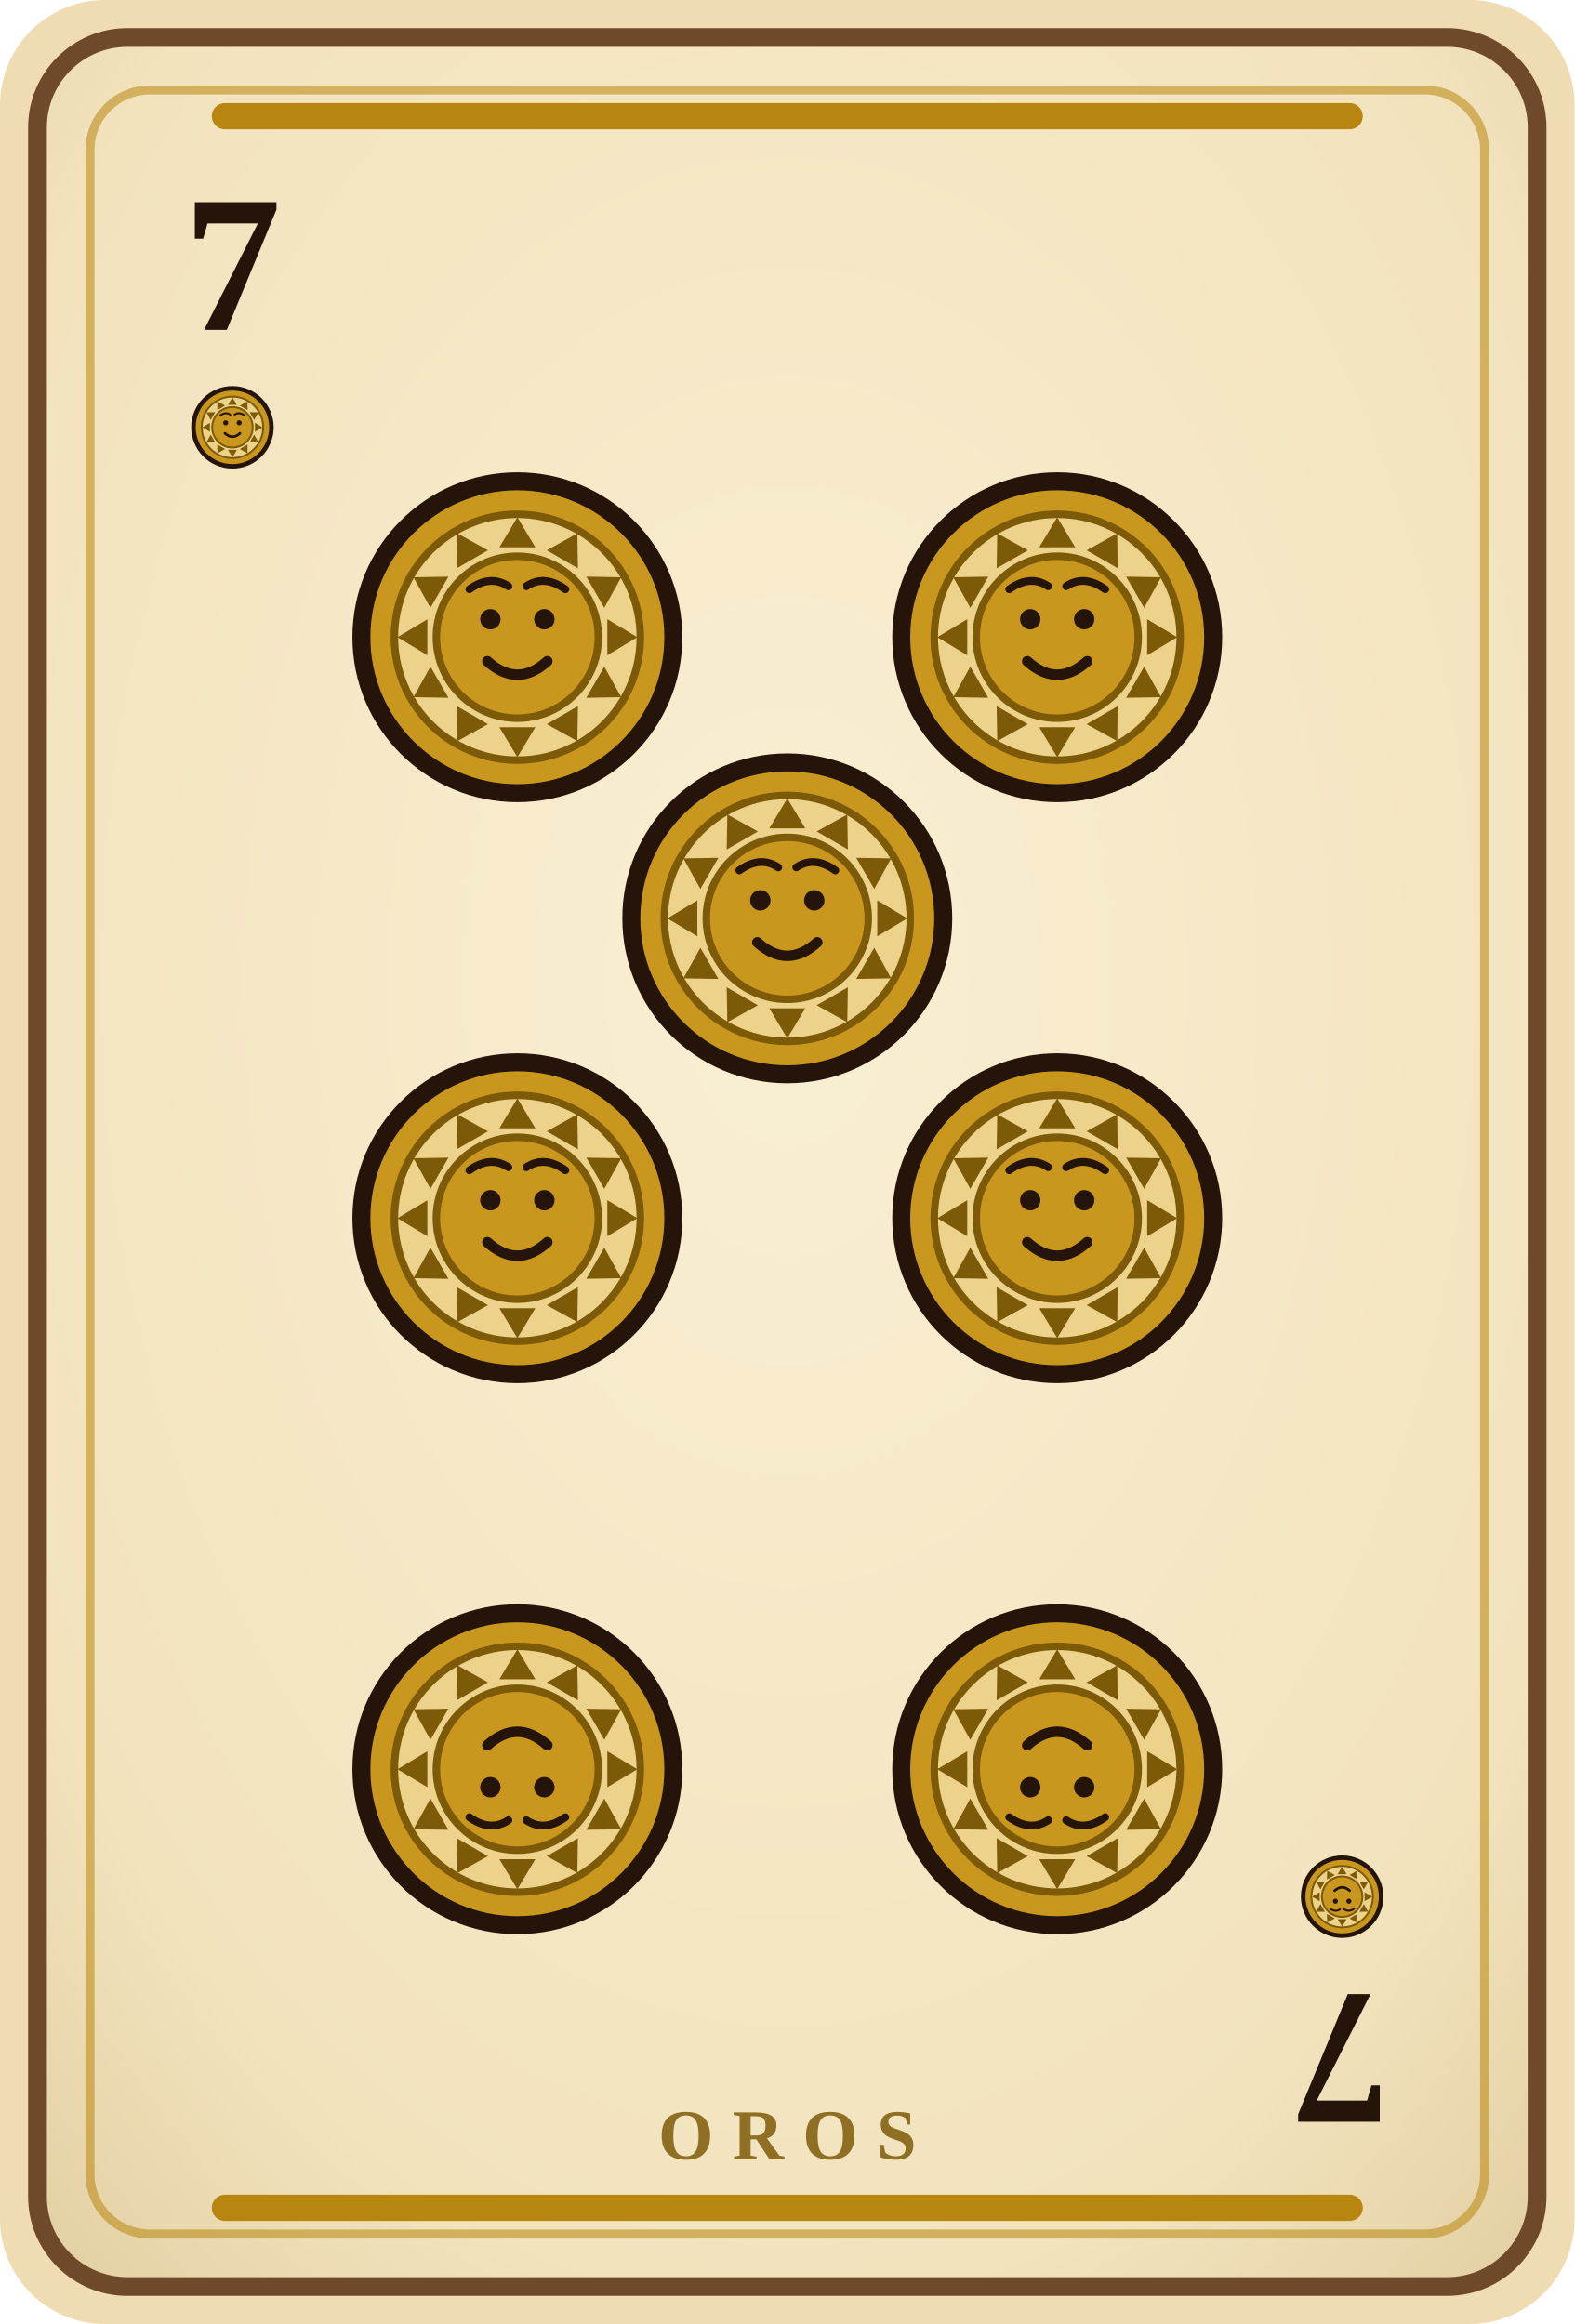
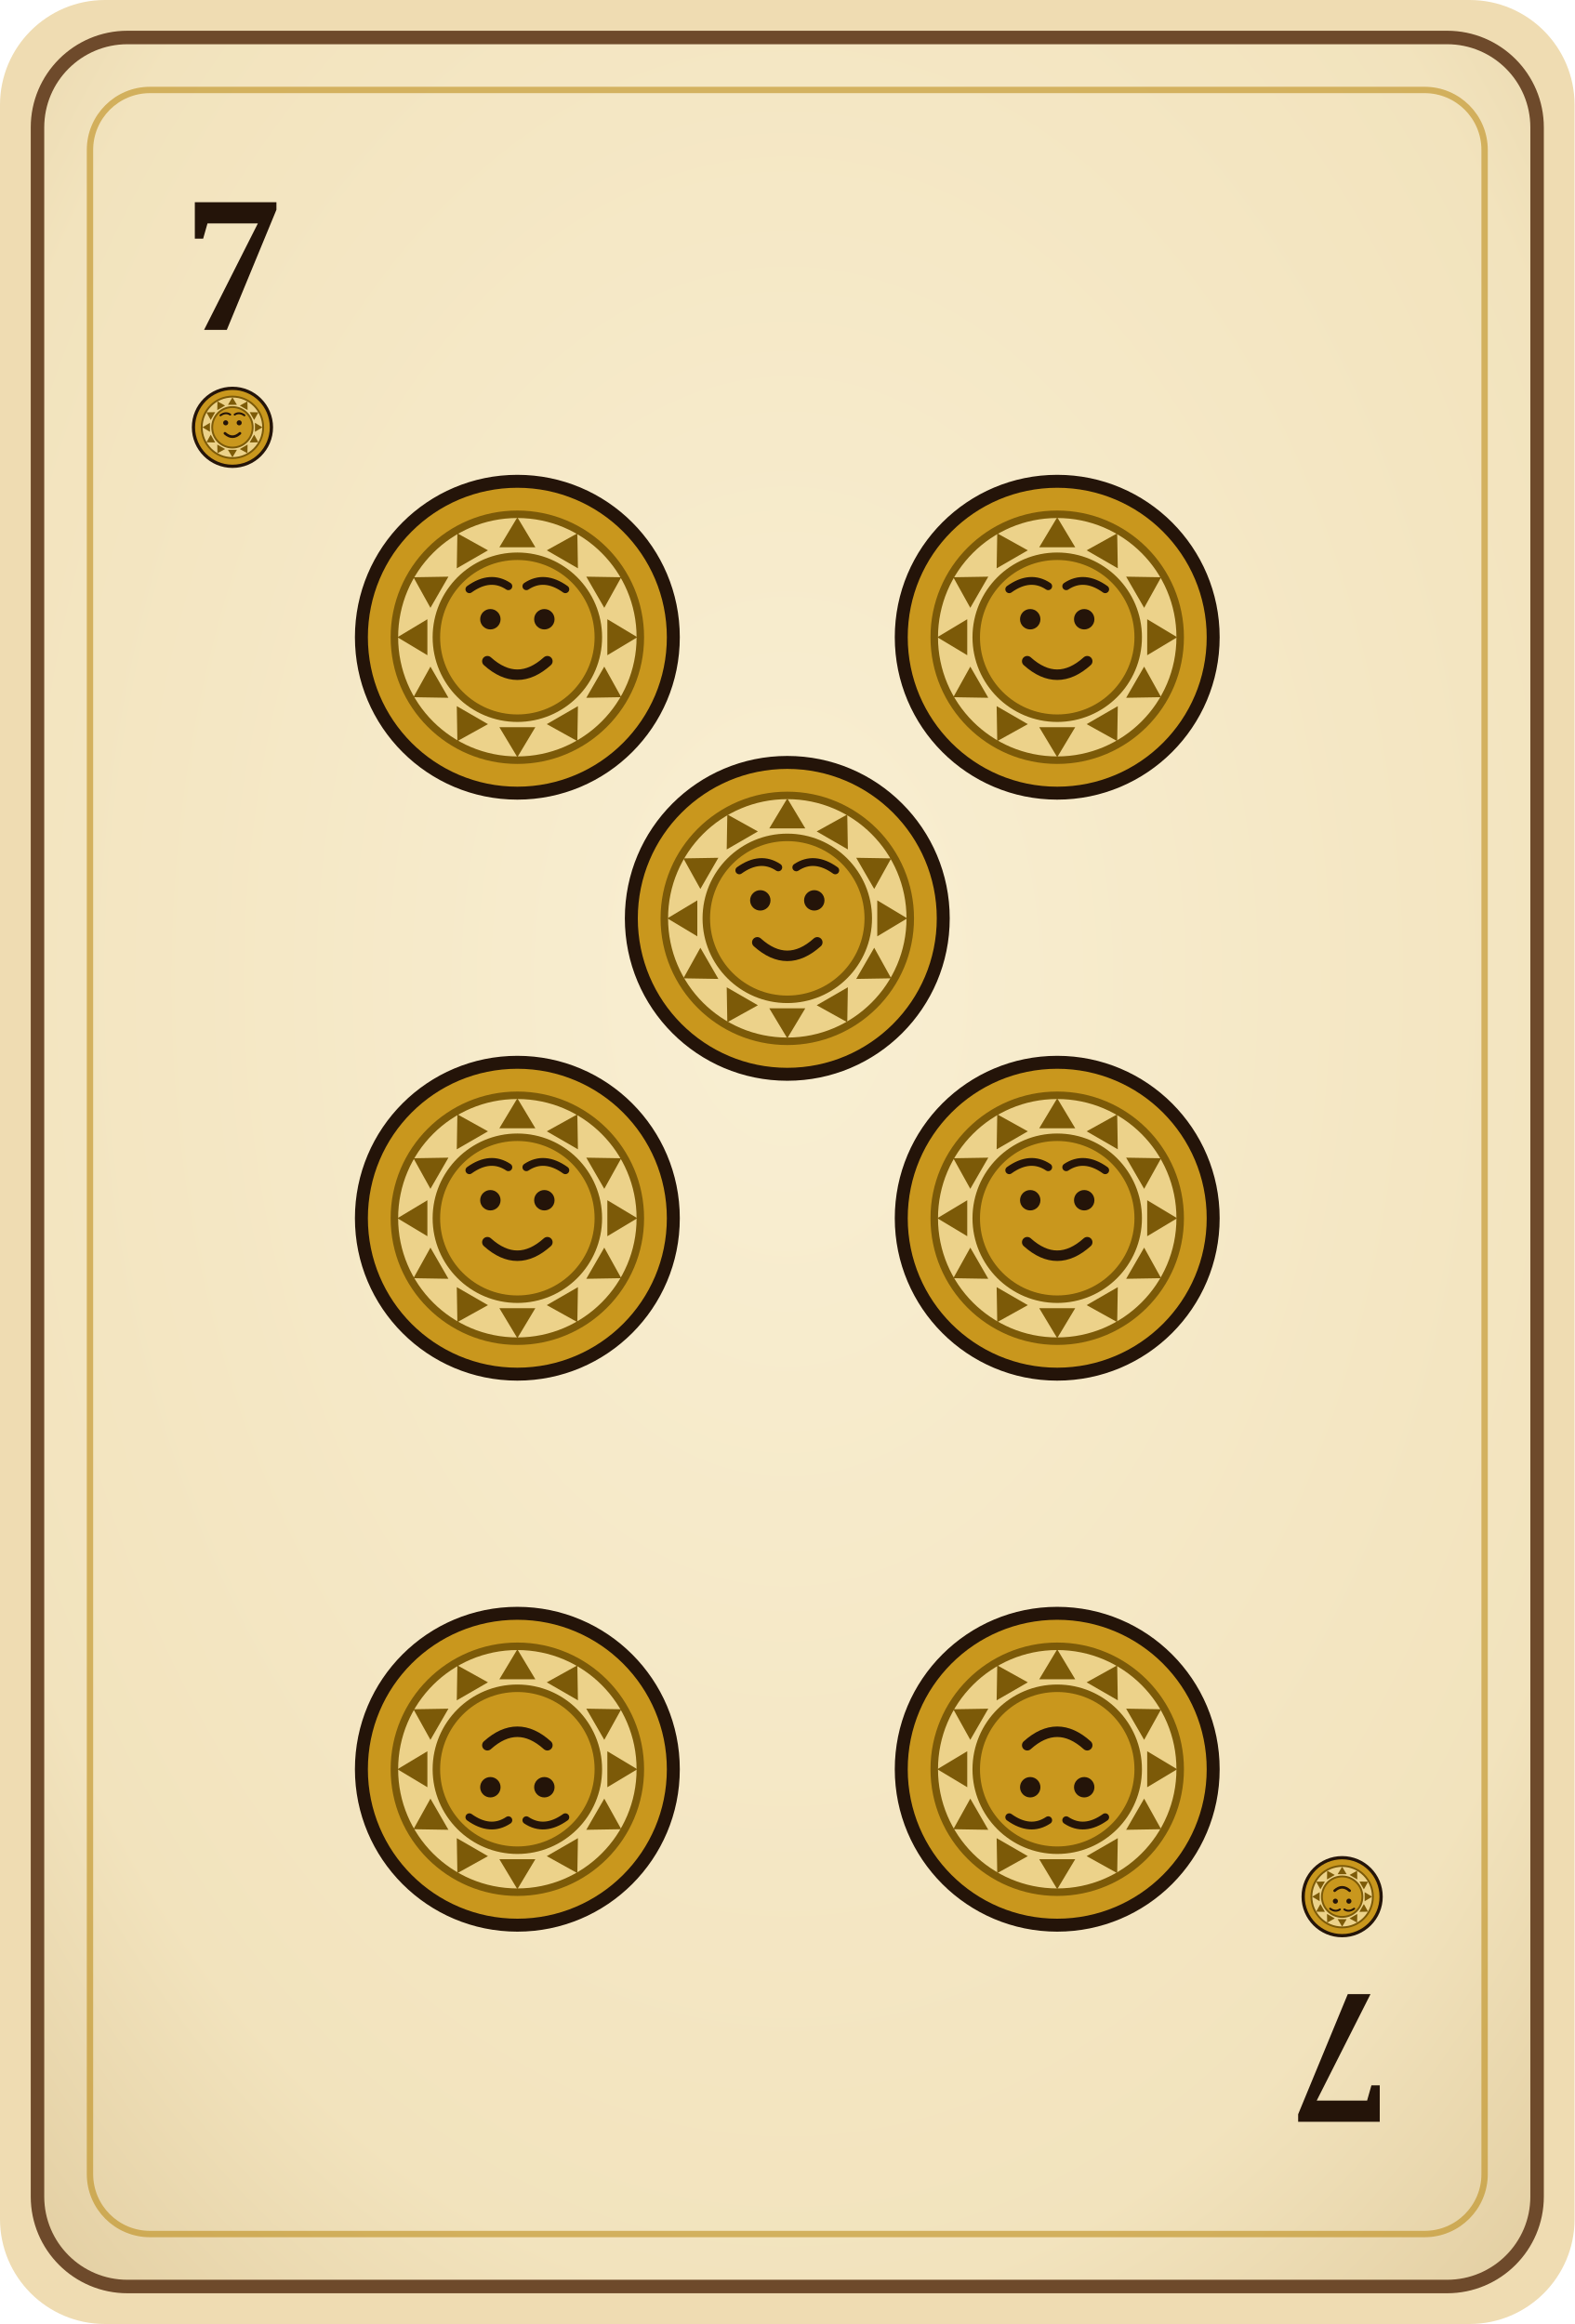
<svg xmlns="http://www.w3.org/2000/svg" width="420" height="620" viewBox="0 0 420 620" role="img" aria-label="7 de OROS">
  <defs>
    <radialGradient id="paper" cx="50%" cy="42%" r="75%">
      <stop offset="0%" stop-color="#f9efd3" />
      <stop offset="78%" stop-color="#f2e3bd" />
      <stop offset="100%" stop-color="#e4d0a4" />
    </radialGradient>
  </defs>
  <rect width="420" height="620" rx="28" fill="#efdcb2" />
-   <rect x="10" y="10" width="400" height="600" rx="24" fill="url(#paper)" stroke="#6e4a2b" stroke-width="5" />
-   <rect x="24" y="24" width="372" height="572" rx="16" fill="none" stroke="#b8860f" stroke-width="2.4" opacity="0.55" />
-   <path d="M60,31 H360 M60,589 H360" stroke="#b8860f" stroke-width="7" stroke-linecap="round" />
+   <rect x="10" y="10" width="400" height="600" rx="24" fill="url(#paper)" stroke="#6e4a2b" stroke-width="3.60" />
+   <rect x="24" y="24" width="372" height="572" rx="16" fill="none" stroke="#b8860f" stroke-width="1.7" opacity="0.55" />
  <g transform="translate(62 88) rotate(0)">
    <text x="0" y="0" text-anchor="middle" font-family="Georgia, 'Times New Roman', serif" font-size="52" font-weight="700" fill="#241409">7</text>
    <g transform="translate(0 26) rotate(0) scale(0.2)">
-       <circle r="52" fill="#c9971d" stroke="#241409" stroke-width="6" />
+       <circle r="52" fill="#c9971d" stroke="#241409" stroke-width="4.32" />
      <circle r="41" fill="#ecd28a" stroke="#7c5a08" stroke-width="2.5" />
      <path d="M0,-40 L6,-30 L-6,-30 Z" fill="#7c5a08" transform="rotate(0)" />
      <path d="M0,-40 L6,-30 L-6,-30 Z" fill="#7c5a08" transform="rotate(30)" />
      <path d="M0,-40 L6,-30 L-6,-30 Z" fill="#7c5a08" transform="rotate(60)" />
      <path d="M0,-40 L6,-30 L-6,-30 Z" fill="#7c5a08" transform="rotate(90)" />
      <path d="M0,-40 L6,-30 L-6,-30 Z" fill="#7c5a08" transform="rotate(120)" />
      <path d="M0,-40 L6,-30 L-6,-30 Z" fill="#7c5a08" transform="rotate(150)" />
      <path d="M0,-40 L6,-30 L-6,-30 Z" fill="#7c5a08" transform="rotate(180)" />
      <path d="M0,-40 L6,-30 L-6,-30 Z" fill="#7c5a08" transform="rotate(210)" />
      <path d="M0,-40 L6,-30 L-6,-30 Z" fill="#7c5a08" transform="rotate(240)" />
      <path d="M0,-40 L6,-30 L-6,-30 Z" fill="#7c5a08" transform="rotate(270)" />
      <path d="M0,-40 L6,-30 L-6,-30 Z" fill="#7c5a08" transform="rotate(300)" />
      <path d="M0,-40 L6,-30 L-6,-30 Z" fill="#7c5a08" transform="rotate(330)" />
      <circle r="27" fill="#c9971d" stroke="#7c5a08" stroke-width="2.5" />
      <circle cx="-9" cy="-6" r="3.4" fill="#241409" />
      <circle cx="9" cy="-6" r="3.4" fill="#241409" />
      <path d="M-10,8 Q0,17 10,8" fill="none" stroke="#241409" stroke-width="3.5" stroke-linecap="round" />
      <path d="M-16,-16 Q-9,-21 -3,-17 M3,-17 Q9,-21 16,-16" fill="none" stroke="#241409" stroke-width="2.6" stroke-linecap="round" />
    </g>
  </g>
  <g transform="translate(358 532) rotate(180)">
    <text x="0" y="0" text-anchor="middle" font-family="Georgia, 'Times New Roman', serif" font-size="52" font-weight="700" fill="#241409">7</text>
    <g transform="translate(0 26) rotate(0) scale(0.2)">
-       <circle r="52" fill="#c9971d" stroke="#241409" stroke-width="6" />
+       <circle r="52" fill="#c9971d" stroke="#241409" stroke-width="4.32" />
      <circle r="41" fill="#ecd28a" stroke="#7c5a08" stroke-width="2.5" />
      <path d="M0,-40 L6,-30 L-6,-30 Z" fill="#7c5a08" transform="rotate(0)" />
      <path d="M0,-40 L6,-30 L-6,-30 Z" fill="#7c5a08" transform="rotate(30)" />
      <path d="M0,-40 L6,-30 L-6,-30 Z" fill="#7c5a08" transform="rotate(60)" />
      <path d="M0,-40 L6,-30 L-6,-30 Z" fill="#7c5a08" transform="rotate(90)" />
      <path d="M0,-40 L6,-30 L-6,-30 Z" fill="#7c5a08" transform="rotate(120)" />
      <path d="M0,-40 L6,-30 L-6,-30 Z" fill="#7c5a08" transform="rotate(150)" />
      <path d="M0,-40 L6,-30 L-6,-30 Z" fill="#7c5a08" transform="rotate(180)" />
      <path d="M0,-40 L6,-30 L-6,-30 Z" fill="#7c5a08" transform="rotate(210)" />
      <path d="M0,-40 L6,-30 L-6,-30 Z" fill="#7c5a08" transform="rotate(240)" />
      <path d="M0,-40 L6,-30 L-6,-30 Z" fill="#7c5a08" transform="rotate(270)" />
      <path d="M0,-40 L6,-30 L-6,-30 Z" fill="#7c5a08" transform="rotate(300)" />
      <path d="M0,-40 L6,-30 L-6,-30 Z" fill="#7c5a08" transform="rotate(330)" />
      <circle r="27" fill="#c9971d" stroke="#7c5a08" stroke-width="2.5" />
      <circle cx="-9" cy="-6" r="3.4" fill="#241409" />
      <circle cx="9" cy="-6" r="3.4" fill="#241409" />
      <path d="M-10,8 Q0,17 10,8" fill="none" stroke="#241409" stroke-width="3.5" stroke-linecap="round" />
      <path d="M-16,-16 Q-9,-21 -3,-17 M3,-17 Q9,-21 16,-16" fill="none" stroke="#241409" stroke-width="2.6" stroke-linecap="round" />
    </g>
  </g>
-   <text x="210" y="576" text-anchor="middle" font-family="Georgia, 'Times New Roman', serif" font-size="19" font-weight="700" letter-spacing="5" fill="#7c5a08" opacity="0.85">OROS</text>
  <g transform="translate(138 170) rotate(0) scale(0.8)">
-     <circle r="52" fill="#c9971d" stroke="#241409" stroke-width="6" />
+     <circle r="52" fill="#c9971d" stroke="#241409" stroke-width="4.32" />
    <circle r="41" fill="#ecd28a" stroke="#7c5a08" stroke-width="2.5" />
    <path d="M0,-40 L6,-30 L-6,-30 Z" fill="#7c5a08" transform="rotate(0)" />
    <path d="M0,-40 L6,-30 L-6,-30 Z" fill="#7c5a08" transform="rotate(30)" />
    <path d="M0,-40 L6,-30 L-6,-30 Z" fill="#7c5a08" transform="rotate(60)" />
    <path d="M0,-40 L6,-30 L-6,-30 Z" fill="#7c5a08" transform="rotate(90)" />
    <path d="M0,-40 L6,-30 L-6,-30 Z" fill="#7c5a08" transform="rotate(120)" />
    <path d="M0,-40 L6,-30 L-6,-30 Z" fill="#7c5a08" transform="rotate(150)" />
    <path d="M0,-40 L6,-30 L-6,-30 Z" fill="#7c5a08" transform="rotate(180)" />
    <path d="M0,-40 L6,-30 L-6,-30 Z" fill="#7c5a08" transform="rotate(210)" />
    <path d="M0,-40 L6,-30 L-6,-30 Z" fill="#7c5a08" transform="rotate(240)" />
    <path d="M0,-40 L6,-30 L-6,-30 Z" fill="#7c5a08" transform="rotate(270)" />
    <path d="M0,-40 L6,-30 L-6,-30 Z" fill="#7c5a08" transform="rotate(300)" />
    <path d="M0,-40 L6,-30 L-6,-30 Z" fill="#7c5a08" transform="rotate(330)" />
    <circle r="27" fill="#c9971d" stroke="#7c5a08" stroke-width="2.5" />
    <circle cx="-9" cy="-6" r="3.4" fill="#241409" />
    <circle cx="9" cy="-6" r="3.4" fill="#241409" />
    <path d="M-10,8 Q0,17 10,8" fill="none" stroke="#241409" stroke-width="3.5" stroke-linecap="round" />
    <path d="M-16,-16 Q-9,-21 -3,-17 M3,-17 Q9,-21 16,-16" fill="none" stroke="#241409" stroke-width="2.6" stroke-linecap="round" />
  </g>
  <g transform="translate(282 170) rotate(0) scale(0.8)">
-     <circle r="52" fill="#c9971d" stroke="#241409" stroke-width="6" />
+     <circle r="52" fill="#c9971d" stroke="#241409" stroke-width="4.32" />
    <circle r="41" fill="#ecd28a" stroke="#7c5a08" stroke-width="2.5" />
    <path d="M0,-40 L6,-30 L-6,-30 Z" fill="#7c5a08" transform="rotate(0)" />
    <path d="M0,-40 L6,-30 L-6,-30 Z" fill="#7c5a08" transform="rotate(30)" />
    <path d="M0,-40 L6,-30 L-6,-30 Z" fill="#7c5a08" transform="rotate(60)" />
    <path d="M0,-40 L6,-30 L-6,-30 Z" fill="#7c5a08" transform="rotate(90)" />
    <path d="M0,-40 L6,-30 L-6,-30 Z" fill="#7c5a08" transform="rotate(120)" />
    <path d="M0,-40 L6,-30 L-6,-30 Z" fill="#7c5a08" transform="rotate(150)" />
    <path d="M0,-40 L6,-30 L-6,-30 Z" fill="#7c5a08" transform="rotate(180)" />
    <path d="M0,-40 L6,-30 L-6,-30 Z" fill="#7c5a08" transform="rotate(210)" />
    <path d="M0,-40 L6,-30 L-6,-30 Z" fill="#7c5a08" transform="rotate(240)" />
    <path d="M0,-40 L6,-30 L-6,-30 Z" fill="#7c5a08" transform="rotate(270)" />
    <path d="M0,-40 L6,-30 L-6,-30 Z" fill="#7c5a08" transform="rotate(300)" />
    <path d="M0,-40 L6,-30 L-6,-30 Z" fill="#7c5a08" transform="rotate(330)" />
    <circle r="27" fill="#c9971d" stroke="#7c5a08" stroke-width="2.5" />
    <circle cx="-9" cy="-6" r="3.4" fill="#241409" />
    <circle cx="9" cy="-6" r="3.4" fill="#241409" />
    <path d="M-10,8 Q0,17 10,8" fill="none" stroke="#241409" stroke-width="3.5" stroke-linecap="round" />
    <path d="M-16,-16 Q-9,-21 -3,-17 M3,-17 Q9,-21 16,-16" fill="none" stroke="#241409" stroke-width="2.6" stroke-linecap="round" />
  </g>
  <g transform="translate(210 245) rotate(0) scale(0.8)">
-     <circle r="52" fill="#c9971d" stroke="#241409" stroke-width="6" />
+     <circle r="52" fill="#c9971d" stroke="#241409" stroke-width="4.32" />
    <circle r="41" fill="#ecd28a" stroke="#7c5a08" stroke-width="2.5" />
    <path d="M0,-40 L6,-30 L-6,-30 Z" fill="#7c5a08" transform="rotate(0)" />
    <path d="M0,-40 L6,-30 L-6,-30 Z" fill="#7c5a08" transform="rotate(30)" />
    <path d="M0,-40 L6,-30 L-6,-30 Z" fill="#7c5a08" transform="rotate(60)" />
    <path d="M0,-40 L6,-30 L-6,-30 Z" fill="#7c5a08" transform="rotate(90)" />
    <path d="M0,-40 L6,-30 L-6,-30 Z" fill="#7c5a08" transform="rotate(120)" />
    <path d="M0,-40 L6,-30 L-6,-30 Z" fill="#7c5a08" transform="rotate(150)" />
    <path d="M0,-40 L6,-30 L-6,-30 Z" fill="#7c5a08" transform="rotate(180)" />
    <path d="M0,-40 L6,-30 L-6,-30 Z" fill="#7c5a08" transform="rotate(210)" />
    <path d="M0,-40 L6,-30 L-6,-30 Z" fill="#7c5a08" transform="rotate(240)" />
    <path d="M0,-40 L6,-30 L-6,-30 Z" fill="#7c5a08" transform="rotate(270)" />
    <path d="M0,-40 L6,-30 L-6,-30 Z" fill="#7c5a08" transform="rotate(300)" />
    <path d="M0,-40 L6,-30 L-6,-30 Z" fill="#7c5a08" transform="rotate(330)" />
    <circle r="27" fill="#c9971d" stroke="#7c5a08" stroke-width="2.5" />
    <circle cx="-9" cy="-6" r="3.4" fill="#241409" />
    <circle cx="9" cy="-6" r="3.4" fill="#241409" />
    <path d="M-10,8 Q0,17 10,8" fill="none" stroke="#241409" stroke-width="3.5" stroke-linecap="round" />
    <path d="M-16,-16 Q-9,-21 -3,-17 M3,-17 Q9,-21 16,-16" fill="none" stroke="#241409" stroke-width="2.6" stroke-linecap="round" />
  </g>
  <g transform="translate(138 325) rotate(0) scale(0.8)">
-     <circle r="52" fill="#c9971d" stroke="#241409" stroke-width="6" />
+     <circle r="52" fill="#c9971d" stroke="#241409" stroke-width="4.32" />
    <circle r="41" fill="#ecd28a" stroke="#7c5a08" stroke-width="2.5" />
    <path d="M0,-40 L6,-30 L-6,-30 Z" fill="#7c5a08" transform="rotate(0)" />
    <path d="M0,-40 L6,-30 L-6,-30 Z" fill="#7c5a08" transform="rotate(30)" />
    <path d="M0,-40 L6,-30 L-6,-30 Z" fill="#7c5a08" transform="rotate(60)" />
    <path d="M0,-40 L6,-30 L-6,-30 Z" fill="#7c5a08" transform="rotate(90)" />
    <path d="M0,-40 L6,-30 L-6,-30 Z" fill="#7c5a08" transform="rotate(120)" />
    <path d="M0,-40 L6,-30 L-6,-30 Z" fill="#7c5a08" transform="rotate(150)" />
    <path d="M0,-40 L6,-30 L-6,-30 Z" fill="#7c5a08" transform="rotate(180)" />
    <path d="M0,-40 L6,-30 L-6,-30 Z" fill="#7c5a08" transform="rotate(210)" />
    <path d="M0,-40 L6,-30 L-6,-30 Z" fill="#7c5a08" transform="rotate(240)" />
    <path d="M0,-40 L6,-30 L-6,-30 Z" fill="#7c5a08" transform="rotate(270)" />
    <path d="M0,-40 L6,-30 L-6,-30 Z" fill="#7c5a08" transform="rotate(300)" />
    <path d="M0,-40 L6,-30 L-6,-30 Z" fill="#7c5a08" transform="rotate(330)" />
    <circle r="27" fill="#c9971d" stroke="#7c5a08" stroke-width="2.5" />
    <circle cx="-9" cy="-6" r="3.4" fill="#241409" />
    <circle cx="9" cy="-6" r="3.4" fill="#241409" />
    <path d="M-10,8 Q0,17 10,8" fill="none" stroke="#241409" stroke-width="3.5" stroke-linecap="round" />
    <path d="M-16,-16 Q-9,-21 -3,-17 M3,-17 Q9,-21 16,-16" fill="none" stroke="#241409" stroke-width="2.6" stroke-linecap="round" />
  </g>
  <g transform="translate(282 325) rotate(0) scale(0.8)">
-     <circle r="52" fill="#c9971d" stroke="#241409" stroke-width="6" />
+     <circle r="52" fill="#c9971d" stroke="#241409" stroke-width="4.32" />
    <circle r="41" fill="#ecd28a" stroke="#7c5a08" stroke-width="2.5" />
    <path d="M0,-40 L6,-30 L-6,-30 Z" fill="#7c5a08" transform="rotate(0)" />
    <path d="M0,-40 L6,-30 L-6,-30 Z" fill="#7c5a08" transform="rotate(30)" />
    <path d="M0,-40 L6,-30 L-6,-30 Z" fill="#7c5a08" transform="rotate(60)" />
    <path d="M0,-40 L6,-30 L-6,-30 Z" fill="#7c5a08" transform="rotate(90)" />
    <path d="M0,-40 L6,-30 L-6,-30 Z" fill="#7c5a08" transform="rotate(120)" />
    <path d="M0,-40 L6,-30 L-6,-30 Z" fill="#7c5a08" transform="rotate(150)" />
    <path d="M0,-40 L6,-30 L-6,-30 Z" fill="#7c5a08" transform="rotate(180)" />
    <path d="M0,-40 L6,-30 L-6,-30 Z" fill="#7c5a08" transform="rotate(210)" />
    <path d="M0,-40 L6,-30 L-6,-30 Z" fill="#7c5a08" transform="rotate(240)" />
    <path d="M0,-40 L6,-30 L-6,-30 Z" fill="#7c5a08" transform="rotate(270)" />
    <path d="M0,-40 L6,-30 L-6,-30 Z" fill="#7c5a08" transform="rotate(300)" />
    <path d="M0,-40 L6,-30 L-6,-30 Z" fill="#7c5a08" transform="rotate(330)" />
    <circle r="27" fill="#c9971d" stroke="#7c5a08" stroke-width="2.5" />
    <circle cx="-9" cy="-6" r="3.4" fill="#241409" />
    <circle cx="9" cy="-6" r="3.4" fill="#241409" />
    <path d="M-10,8 Q0,17 10,8" fill="none" stroke="#241409" stroke-width="3.5" stroke-linecap="round" />
    <path d="M-16,-16 Q-9,-21 -3,-17 M3,-17 Q9,-21 16,-16" fill="none" stroke="#241409" stroke-width="2.6" stroke-linecap="round" />
  </g>
  <g transform="translate(138 472) rotate(180) scale(0.8)">
-     <circle r="52" fill="#c9971d" stroke="#241409" stroke-width="6" />
+     <circle r="52" fill="#c9971d" stroke="#241409" stroke-width="4.32" />
    <circle r="41" fill="#ecd28a" stroke="#7c5a08" stroke-width="2.5" />
    <path d="M0,-40 L6,-30 L-6,-30 Z" fill="#7c5a08" transform="rotate(0)" />
    <path d="M0,-40 L6,-30 L-6,-30 Z" fill="#7c5a08" transform="rotate(30)" />
    <path d="M0,-40 L6,-30 L-6,-30 Z" fill="#7c5a08" transform="rotate(60)" />
    <path d="M0,-40 L6,-30 L-6,-30 Z" fill="#7c5a08" transform="rotate(90)" />
    <path d="M0,-40 L6,-30 L-6,-30 Z" fill="#7c5a08" transform="rotate(120)" />
    <path d="M0,-40 L6,-30 L-6,-30 Z" fill="#7c5a08" transform="rotate(150)" />
    <path d="M0,-40 L6,-30 L-6,-30 Z" fill="#7c5a08" transform="rotate(180)" />
    <path d="M0,-40 L6,-30 L-6,-30 Z" fill="#7c5a08" transform="rotate(210)" />
    <path d="M0,-40 L6,-30 L-6,-30 Z" fill="#7c5a08" transform="rotate(240)" />
    <path d="M0,-40 L6,-30 L-6,-30 Z" fill="#7c5a08" transform="rotate(270)" />
    <path d="M0,-40 L6,-30 L-6,-30 Z" fill="#7c5a08" transform="rotate(300)" />
    <path d="M0,-40 L6,-30 L-6,-30 Z" fill="#7c5a08" transform="rotate(330)" />
    <circle r="27" fill="#c9971d" stroke="#7c5a08" stroke-width="2.5" />
    <circle cx="-9" cy="-6" r="3.4" fill="#241409" />
    <circle cx="9" cy="-6" r="3.4" fill="#241409" />
    <path d="M-10,8 Q0,17 10,8" fill="none" stroke="#241409" stroke-width="3.5" stroke-linecap="round" />
    <path d="M-16,-16 Q-9,-21 -3,-17 M3,-17 Q9,-21 16,-16" fill="none" stroke="#241409" stroke-width="2.6" stroke-linecap="round" />
  </g>
  <g transform="translate(282 472) rotate(180) scale(0.8)">
-     <circle r="52" fill="#c9971d" stroke="#241409" stroke-width="6" />
+     <circle r="52" fill="#c9971d" stroke="#241409" stroke-width="4.32" />
    <circle r="41" fill="#ecd28a" stroke="#7c5a08" stroke-width="2.5" />
    <path d="M0,-40 L6,-30 L-6,-30 Z" fill="#7c5a08" transform="rotate(0)" />
    <path d="M0,-40 L6,-30 L-6,-30 Z" fill="#7c5a08" transform="rotate(30)" />
    <path d="M0,-40 L6,-30 L-6,-30 Z" fill="#7c5a08" transform="rotate(60)" />
    <path d="M0,-40 L6,-30 L-6,-30 Z" fill="#7c5a08" transform="rotate(90)" />
    <path d="M0,-40 L6,-30 L-6,-30 Z" fill="#7c5a08" transform="rotate(120)" />
    <path d="M0,-40 L6,-30 L-6,-30 Z" fill="#7c5a08" transform="rotate(150)" />
    <path d="M0,-40 L6,-30 L-6,-30 Z" fill="#7c5a08" transform="rotate(180)" />
    <path d="M0,-40 L6,-30 L-6,-30 Z" fill="#7c5a08" transform="rotate(210)" />
    <path d="M0,-40 L6,-30 L-6,-30 Z" fill="#7c5a08" transform="rotate(240)" />
    <path d="M0,-40 L6,-30 L-6,-30 Z" fill="#7c5a08" transform="rotate(270)" />
    <path d="M0,-40 L6,-30 L-6,-30 Z" fill="#7c5a08" transform="rotate(300)" />
    <path d="M0,-40 L6,-30 L-6,-30 Z" fill="#7c5a08" transform="rotate(330)" />
    <circle r="27" fill="#c9971d" stroke="#7c5a08" stroke-width="2.5" />
    <circle cx="-9" cy="-6" r="3.4" fill="#241409" />
    <circle cx="9" cy="-6" r="3.4" fill="#241409" />
    <path d="M-10,8 Q0,17 10,8" fill="none" stroke="#241409" stroke-width="3.5" stroke-linecap="round" />
    <path d="M-16,-16 Q-9,-21 -3,-17 M3,-17 Q9,-21 16,-16" fill="none" stroke="#241409" stroke-width="2.6" stroke-linecap="round" />
  </g>
</svg>
